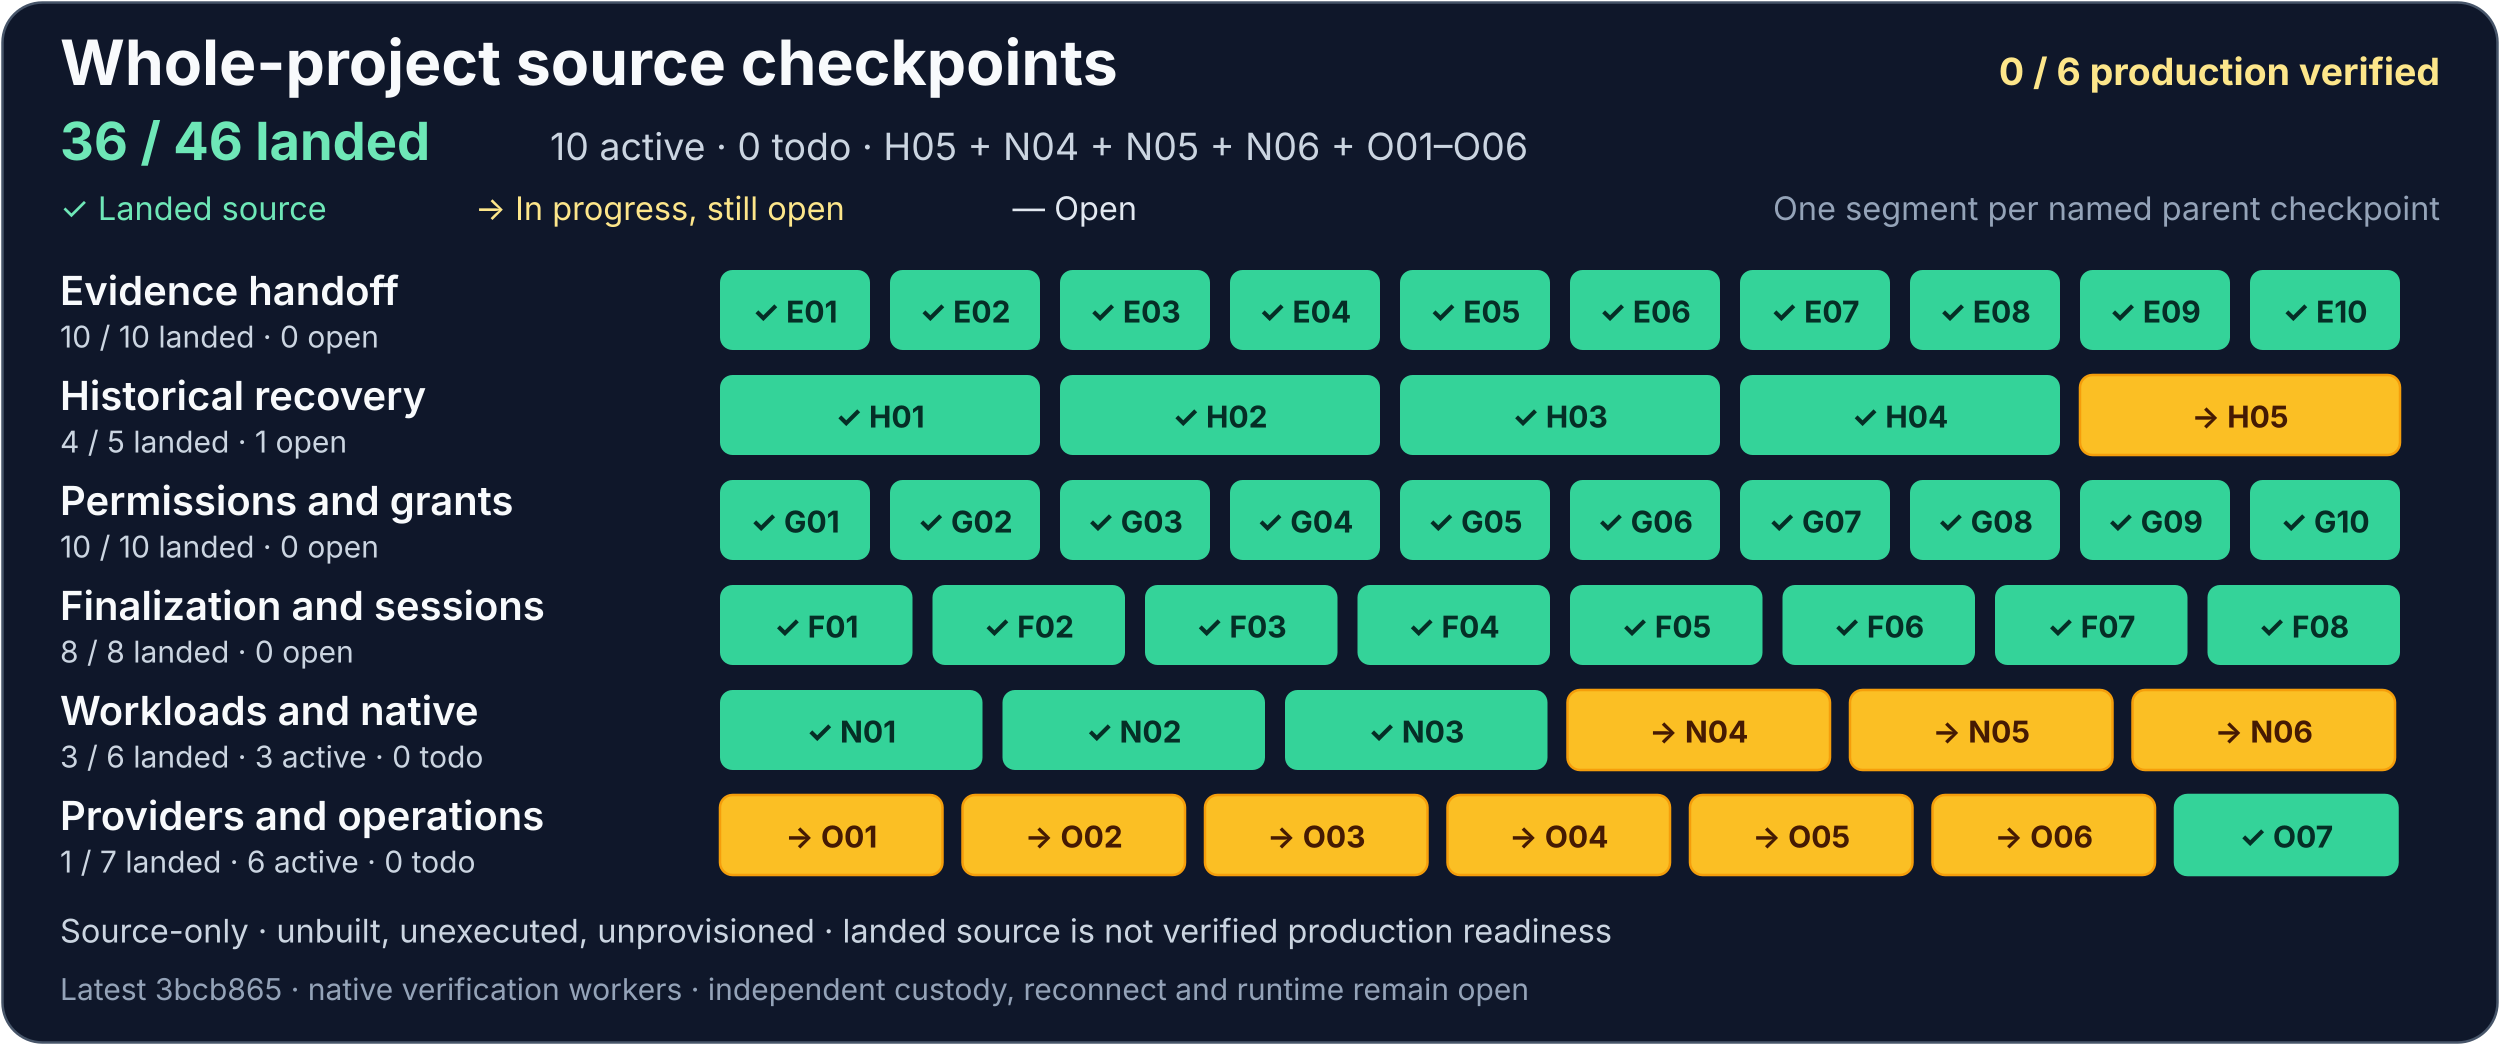
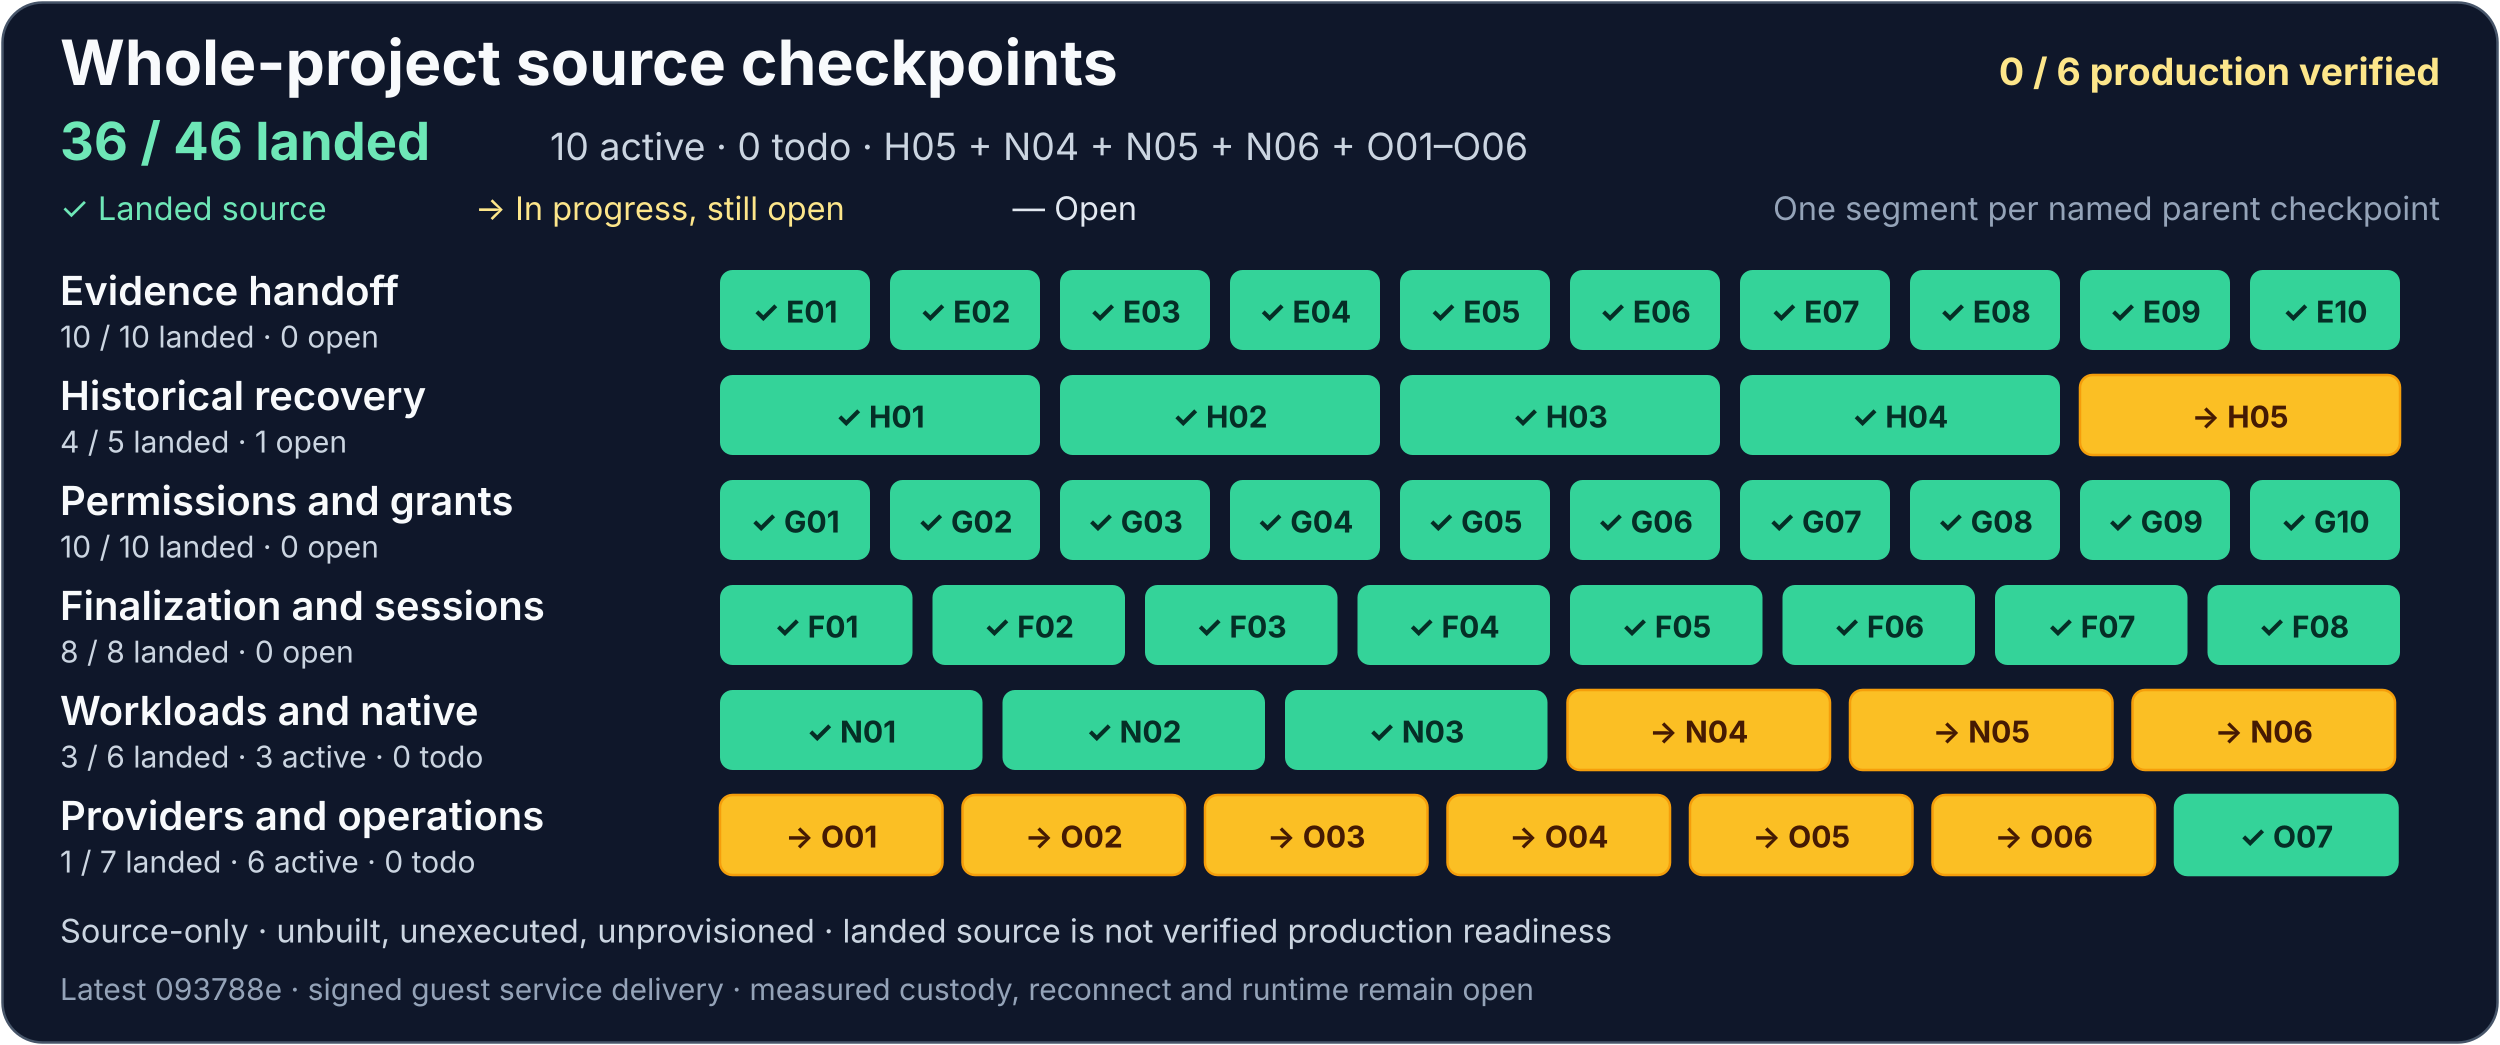
<svg xmlns="http://www.w3.org/2000/svg" width="1000" height="418" viewBox="0 0 1000 418" role="img" aria-labelledby="project-title project-description">
  <rect x="1" y="1" width="998" height="416" rx="16" fill="#0f172a" stroke="#475569" />
  <g font-family="system-ui, -apple-system, Segoe UI, sans-serif">
    <text x="24" y="34" fill="#f8fafc" font-size="25" font-weight="700">Whole-project source checkpoints</text>
    <text x="976" y="34" text-anchor="end" fill="#fde68a" font-size="15" font-weight="700">0 / 6 production verified</text>
    <text x="24" y="64" fill="#6ee7b7" font-size="21" font-weight="700">36 / 46 landed</text>
    <text x="220" y="64" fill="#cbd5e1" font-size="15">10 active · 0 todo · H05 + N04 + N05 + N06 + O01–O06</text>
    <text x="24" y="88" fill="#6ee7b7" font-size="13">✓ Landed source</text>
    <text x="190" y="88" fill="#fde68a" font-size="13">→ In progress, still open</text>
    <text x="405" y="88" fill="#e2e8f0" font-size="13">— Open</text>
    <text x="976" y="88" text-anchor="end" fill="#94a3b8" font-size="13">One segment per named parent checkpoint</text>
    <g aria-label="Evidence handoff: 10 of 10 landed, zero open">
      <text x="24" y="122" fill="#f8fafc" font-size="16" font-weight="600">Evidence handoff</text>
      <text x="24" y="139" fill="#cbd5e1" font-size="12">10 / 10 landed · 0 open</text>
      <g fill="#34d399">
        <rect x="288" y="108" width="60" height="32" rx="5" />
        <rect x="356" y="108" width="60" height="32" rx="5" />
        <rect x="424" y="108" width="60" height="32" rx="5" />
        <rect x="492" y="108" width="60" height="32" rx="5" />
        <rect x="560" y="108" width="60" height="32" rx="5" />
        <rect x="628" y="108" width="60" height="32" rx="5" />
        <rect x="696" y="108" width="60" height="32" rx="5" />
        <rect x="764" y="108" width="60" height="32" rx="5" />
        <rect x="832" y="108" width="60" height="32" rx="5" />
        <rect x="900" y="108" width="60" height="32" rx="5" />
      </g>
      <g fill="#052e26" font-size="12" font-weight="700" text-anchor="middle">
        <text x="318" y="129">✓ E01</text>
        <text x="386" y="129">✓ E02</text>
        <text x="454" y="129">✓ E03</text>
        <text x="522" y="129">✓ E04</text>
        <text x="590" y="129">✓ E05</text>
        <text x="658" y="129">✓ E06</text>
        <text x="726" y="129">✓ E07</text>
        <text x="794" y="129">✓ E08</text>
        <text x="862" y="129">✓ E09</text>
        <text x="930" y="129">✓ E10</text>
      </g>
    </g>
    <g aria-label="Historical recovery: 4 of 5 landed, one open">
      <text x="24" y="164" fill="#f8fafc" font-size="16" font-weight="600">Historical recovery</text>
      <text x="24" y="181" fill="#cbd5e1" font-size="12">4 / 5 landed · 1 open</text>
      <g fill="#34d399">
        <rect x="288" y="150" width="128" height="32" rx="5" />
        <rect x="424" y="150" width="128" height="32" rx="5" />
        <rect x="560" y="150" width="128" height="32" rx="5" />
        <rect x="696" y="150" width="128" height="32" rx="5" />
      </g>
      <a href="https://github.com/AndrewMohawk/serverware/commit/8af9c50398304ee69f9c3af85b1f4a52e4f2f6c0">
        <rect x="832" y="150" width="128" height="32" rx="5" fill="#fbbf24" stroke="#f59e0b" />
      </a>
      <g fill="#052e26" font-size="12" font-weight="700" text-anchor="middle">
        <text x="352" y="171">✓ H01</text>
        <text x="488" y="171">✓ H02</text>
        <text x="624" y="171">✓ H03</text>
        <text x="760" y="171">✓ H04</text>
        <text x="896" y="171" fill="#451a03">→ H05</text>
      </g>
    </g>
    <g aria-label="Permissions and grants: 10 of 10 landed, zero open">
      <text x="24" y="206" fill="#f8fafc" font-size="16" font-weight="600">Permissions and grants</text>
      <text x="24" y="223" fill="#cbd5e1" font-size="12">10 / 10 landed · 0 open</text>
      <g fill="#34d399">
        <rect x="288" y="192" width="60" height="32" rx="5" />
        <rect x="356" y="192" width="60" height="32" rx="5" />
        <rect x="424" y="192" width="60" height="32" rx="5" />
        <rect x="492" y="192" width="60" height="32" rx="5" />
        <rect x="560" y="192" width="60" height="32" rx="5" />
        <rect x="628" y="192" width="60" height="32" rx="5" />
        <rect x="696" y="192" width="60" height="32" rx="5" />
        <rect x="764" y="192" width="60" height="32" rx="5" />
        <rect x="832" y="192" width="60" height="32" rx="5" />
        <rect x="900" y="192" width="60" height="32" rx="5" />
      </g>
      <g fill="#052e26" font-size="12" font-weight="700" text-anchor="middle">
        <text x="318" y="213">✓ G01</text>
        <text x="386" y="213">✓ G02</text>
        <text x="454" y="213">✓ G03</text>
        <text x="522" y="213">✓ G04</text>
        <text x="590" y="213">✓ G05</text>
        <text x="658" y="213">✓ G06</text>
        <text x="726" y="213">✓ G07</text>
        <text x="794" y="213">✓ G08</text>
        <text x="862" y="213">✓ G09</text>
        <text x="930" y="213">✓ G10</text>
      </g>
    </g>
    <g aria-label="Finalization and sessions: 8 of 8 landed, zero open">
      <text x="24" y="248" fill="#f8fafc" font-size="16" font-weight="600">Finalization and sessions</text>
      <text x="24" y="265" fill="#cbd5e1" font-size="12">8 / 8 landed · 0 open</text>
      <g fill="#34d399">
        <rect x="288" y="234" width="77" height="32" rx="5" />
        <rect x="373" y="234" width="77" height="32" rx="5" />
        <rect x="458" y="234" width="77" height="32" rx="5" />
        <rect x="543" y="234" width="77" height="32" rx="5" />
        <rect x="628" y="234" width="77" height="32" rx="5" />
        <rect x="713" y="234" width="77" height="32" rx="5" />
        <rect x="798" y="234" width="77" height="32" rx="5" />
      </g>
      <rect x="883" y="234" width="77" height="32" rx="5" fill="#34d399" />
      <g fill="#052e26" font-size="12" font-weight="700" text-anchor="middle">
        <text x="326.5" y="255">✓ F01</text>
        <text x="411.5" y="255">✓ F02</text>
        <text x="496.5" y="255">✓ F03</text>
        <text x="581.5" y="255">✓ F04</text>
        <text x="666.5" y="255">✓ F05</text>
        <text x="751.5" y="255">✓ F06</text>
        <text x="836.5" y="255">✓ F07</text>
        <text x="921.5" y="255">✓ F08</text>
      </g>
    </g>
    <g aria-label="Workloads and native: 3 of 6 landed, three active and zero todo">
      <text x="24" y="290" fill="#f8fafc" font-size="16" font-weight="600">Workloads and native</text>
      <text x="24" y="307" fill="#cbd5e1" font-size="12">3 / 6 landed · 3 active · 0 todo</text>
      <g fill="#34d399">
        <rect x="288" y="276" width="105" height="32" rx="5" />
        <rect x="401" y="276" width="105" height="32" rx="5" />
        <rect x="514" y="276" width="105" height="32" rx="5" />
      </g>
      <g fill="#334155" stroke="#94a3b8">
        <a href="https://github.com/AndrewMohawk/serverware/commit/e1dc72bdaadca4bbbfcf83108d63305b61ec2f88">
          <rect x="627" y="276" width="105" height="32" rx="5" fill="#fbbf24" stroke="#f59e0b" />
        </a>
        <a href="https://github.com/AndrewMohawk/serverware/commit/e1dc72bdaadca4bbbfcf83108d63305b61ec2f88">
          <rect x="740" y="276" width="105" height="32" rx="5" fill="#fbbf24" stroke="#f59e0b" />
        </a>
-         <a href="https://github.com/AndrewMohawk/serverware/commit/3bcb86556efbb4ccbdd6f984da625155b607037d">
+         <a href="https://github.com/AndrewMohawk/serverware/commit/093788e03e21e69575820de194700172c72ef011">
          <rect x="853" y="276" width="105" height="32" rx="5" fill="#fbbf24" stroke="#f59e0b" />
        </a>
      </g>
      <g font-size="12" font-weight="700" text-anchor="middle">
        <text x="340.5" y="297" fill="#052e26">✓ N01</text>
        <text x="453.5" y="297" fill="#052e26">✓ N02</text>
        <text x="566.5" y="297" fill="#052e26">✓ N03</text>
        <text x="679.5" y="297" fill="#451a03">→ N04</text>
        <text x="792.5" y="297" fill="#451a03">→ N05</text>
        <text x="905.5" y="297" fill="#451a03">→ N06</text>
      </g>
    </g>
    <g aria-label="Providers and operations: one of 7 landed, six active and zero todo">
      <text x="24" y="332" fill="#f8fafc" font-size="16" font-weight="600">Providers and operations</text>
      <text x="24" y="349" fill="#cbd5e1" font-size="12">1 / 7 landed · 6 active · 0 todo</text>
      <g fill="#334155" stroke="#94a3b8">
        <a href="https://github.com/AndrewMohawk/serverware/commit/eca43df7d5d1abaa5356ac5ad8acb92a349c4af1">
          <rect x="288" y="318" width="89" height="32" rx="5" fill="#fbbf24" stroke="#f59e0b" />
        </a>
        <a href="https://github.com/AndrewMohawk/serverware/commit/6110be1ce290e87f071c43b139b034a0a67a3390">
          <rect x="385" y="318" width="89" height="32" rx="5" fill="#fbbf24" stroke="#f59e0b" />
        </a>
        <a href="https://github.com/AndrewMohawk/serverware/commit/af90afda7cfdfaeaaae26d8e72b33738b6fba039">
          <rect x="482" y="318" width="89" height="32" rx="5" fill="#fbbf24" stroke="#f59e0b" />
        </a>
        <a href="https://github.com/AndrewMohawk/serverware/commit/eca43df7d5d1abaa5356ac5ad8acb92a349c4af1">
          <rect x="579" y="318" width="89" height="32" rx="5" fill="#fbbf24" stroke="#f59e0b" />
        </a>
        <a href="https://github.com/AndrewMohawk/serverware/commit/ed2b18fa8c3b5b21a994a4494dce8d3fee066bb5">
          <rect x="676" y="318" width="89" height="32" rx="5" fill="#fbbf24" stroke="#f59e0b" />
        </a>
        <a href="https://github.com/AndrewMohawk/serverware/commit/2ae9505c40c2af88bb7b376c7b47d79fa98d20e8">
          <rect x="773" y="318" width="89" height="32" rx="5" fill="#fbbf24" stroke="#f59e0b" />
        </a>
        <a href="https://github.com/AndrewMohawk/serverware/commit/7cd671059560973739792fe0d2b308b0e6fd6c66">
          <rect x="870" y="318" width="89" height="32" rx="5" fill="#34d399" stroke="#34d399" />
        </a>
      </g>
      <g fill="#e2e8f0" font-size="12" font-weight="700" text-anchor="middle">
        <text x="332.5" y="339" fill="#451a03">→ O01</text>
        <text x="429.5" y="339" fill="#451a03">→ O02</text>
        <text x="526.5" y="339" fill="#451a03">→ O03</text>
        <text x="623.5" y="339" fill="#451a03">→ O04</text>
        <text x="720.5" y="339" fill="#451a03">→ O05</text>
        <text x="817.5" y="339" fill="#451a03">→ O06</text>
        <text x="914.5" y="339" fill="#052e26">✓ O07</text>
      </g>
    </g>
    <text x="24" y="377" fill="#cbd5e1" font-size="13">Source-only · unbuilt, unexecuted, unprovisioned · landed source is not verified production readiness</text>
-     <text x="24" y="400" fill="#94a3b8" font-size="12">Latest 3bcb865 · native verification workers · independent custody, reconnect and runtime remain open</text>
+     <text x="24" y="400" fill="#94a3b8" font-size="12">Latest 093788e · signed guest service delivery · measured custody, reconnect and runtime remain open</text>
  </g>
</svg>
